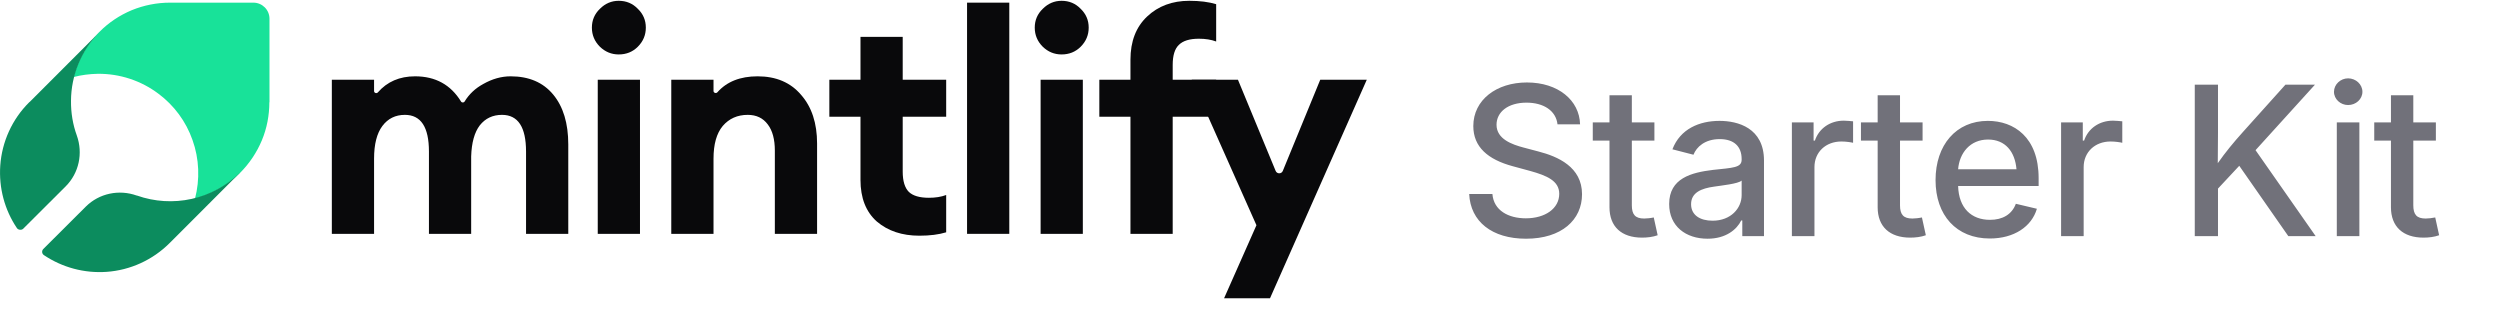
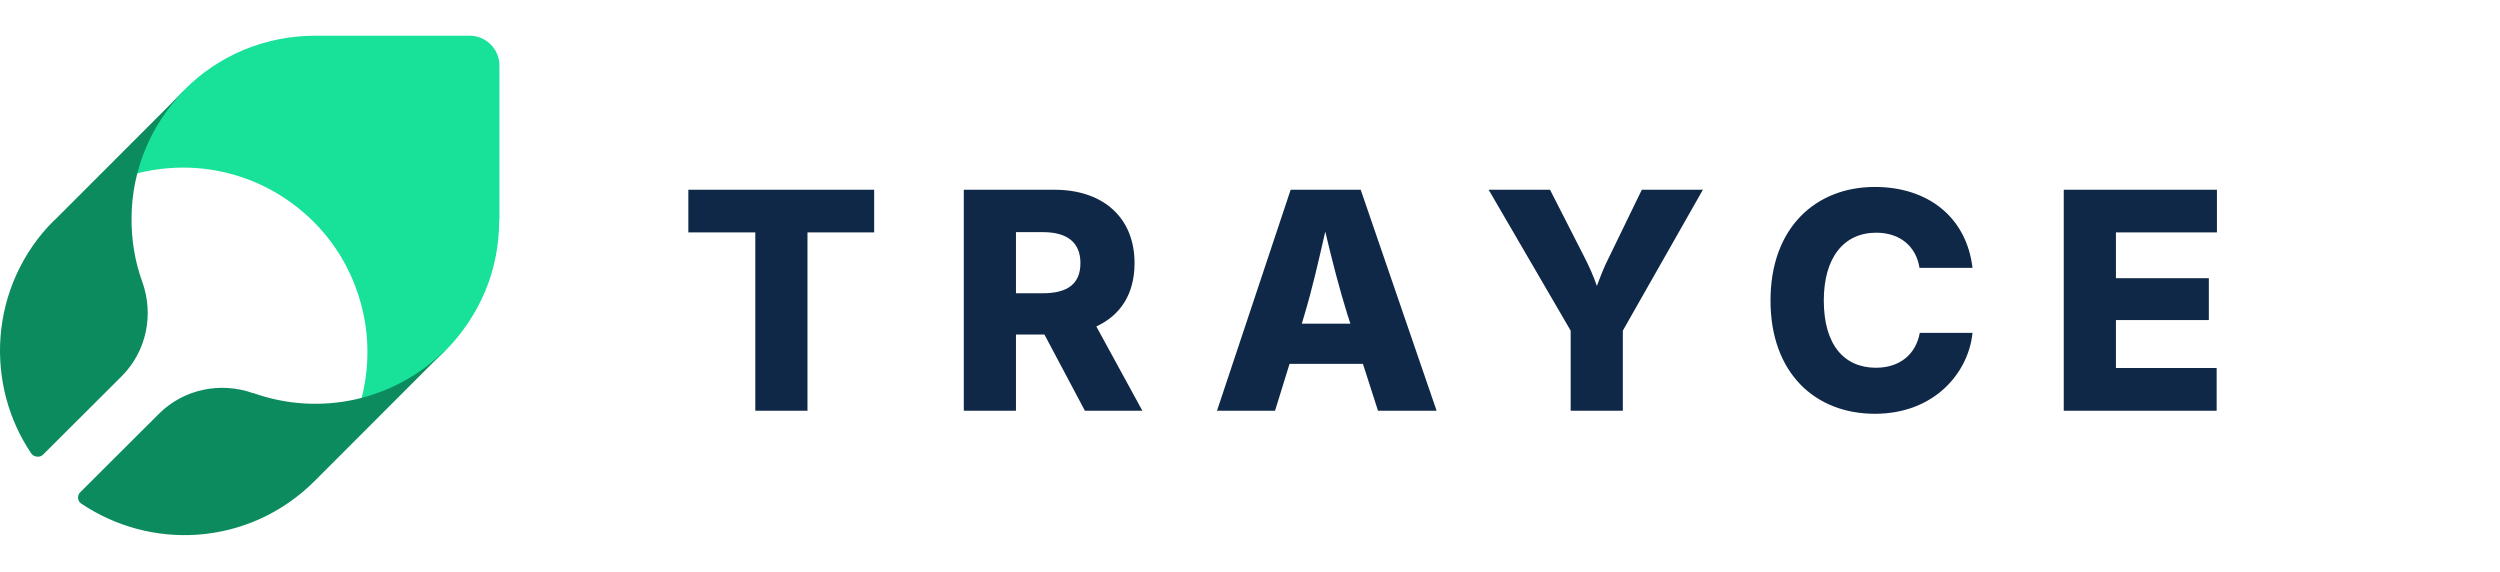
- <svg xmlns="http://www.w3.org/2000/svg" width="180" height="23" viewBox="0 0 180 23" fill="none">
-   <path d="M91.44 21.476H88.133L90.464 16.216L85.802 5.74H89.132L91.847 12.307C91.943 12.536 92.268 12.536 92.362 12.306L95.058 5.74H98.409L91.44 21.476Z" fill="#09090B" />
-   <path d="M81.393 16.837V8.403H79.152V5.74H81.393V4.297C81.393 2.98 81.792 1.944 82.592 1.19C83.391 0.435 84.404 0.058 85.633 0.058C86.387 0.058 87.031 0.139 87.564 0.302V2.988C87.208 2.854 86.794 2.788 86.32 2.788C85.655 2.788 85.174 2.936 84.878 3.232C84.582 3.513 84.434 3.994 84.434 4.674V5.74H87.564V8.403H84.434V16.837H81.393Z" fill="#09090B" />
-   <path d="M76.433 3.92C75.915 3.92 75.463 3.735 75.079 3.365C74.694 2.98 74.502 2.521 74.502 1.989C74.502 1.456 74.694 1.005 75.079 0.635C75.463 0.25 75.915 0.058 76.433 0.058C76.98 0.058 77.438 0.25 77.809 0.635C78.193 1.005 78.386 1.456 78.386 1.989C78.386 2.521 78.193 2.98 77.809 3.365C77.438 3.735 76.98 3.92 76.433 3.92ZM74.924 16.837V5.74H77.964V16.837H74.924Z" fill="#09090B" />
-   <path d="M69.628 16.837V0.191H72.669V16.837H69.628Z" fill="#09090B" />
-   <path d="M66.194 16.97C64.951 16.97 63.93 16.63 63.131 15.949C62.347 15.254 61.955 14.255 61.955 12.953V8.403H59.713V5.74H61.955V2.655H64.995V5.74H68.125V8.403H64.995V12.354C64.995 13.034 65.143 13.523 65.439 13.819C65.735 14.1 66.216 14.24 66.882 14.24C67.355 14.24 67.769 14.174 68.125 14.04V16.726C67.592 16.889 66.948 16.97 66.194 16.97Z" fill="#09090B" />
-   <path d="M48.332 16.837V5.74H51.373V6.551C51.373 6.688 51.559 6.748 51.65 6.646C52.328 5.879 53.293 5.495 54.546 5.495C55.878 5.495 56.921 5.939 57.676 6.827C58.445 7.7 58.83 8.869 58.83 10.334V16.837H55.789V10.844C55.789 10.03 55.619 9.402 55.279 8.958C54.939 8.499 54.458 8.27 53.836 8.27C53.096 8.27 52.497 8.536 52.038 9.069C51.594 9.601 51.373 10.386 51.373 11.421V16.837H48.332Z" fill="#09090B" />
-   <path d="M44.547 3.92C44.029 3.92 43.578 3.735 43.193 3.365C42.809 2.98 42.616 2.521 42.616 1.989C42.616 1.456 42.809 1.005 43.193 0.635C43.578 0.25 44.029 0.058 44.547 0.058C45.095 0.058 45.553 0.25 45.923 0.635C46.308 1.005 46.5 1.456 46.5 1.989C46.5 2.521 46.308 2.98 45.923 3.365C45.553 3.735 45.095 3.92 44.547 3.92ZM43.038 16.837V5.74H46.079V16.837H43.038Z" fill="#09090B" />
-   <path d="M37.875 16.837V10.911C37.875 9.15 37.298 8.27 36.144 8.27C35.478 8.27 34.945 8.521 34.546 9.024C34.161 9.527 33.954 10.275 33.924 11.266V16.837H30.884V10.911C30.884 9.15 30.306 8.27 29.152 8.27C28.472 8.27 27.932 8.536 27.532 9.069C27.133 9.601 26.933 10.386 26.933 11.421V16.837H23.892V5.74H26.933V6.559C26.933 6.695 27.116 6.755 27.206 6.652C27.878 5.881 28.771 5.495 29.885 5.495C31.349 5.495 32.452 6.1 33.193 7.309C33.252 7.404 33.395 7.403 33.454 7.307C33.774 6.78 34.219 6.361 34.79 6.05C35.441 5.68 36.099 5.495 36.765 5.495C38.082 5.495 39.103 5.932 39.828 6.805C40.553 7.678 40.916 8.876 40.916 10.4V16.837H37.875Z" fill="#09090B" />
-   <path d="M19.403 7.362V1.35C19.403 0.705 18.879 0.191 18.244 0.191H12.235C11.291 0.191 10.357 0.378 9.487 0.733C8.618 1.098 7.824 1.621 7.16 2.295L7.114 2.341C6.235 3.23 5.609 4.333 5.291 5.548C5.861 5.399 6.45 5.324 7.039 5.314C8.609 5.296 10.151 5.801 11.403 6.745C12.534 7.586 13.394 8.746 13.861 10.083C14.347 11.438 14.403 12.916 14.039 14.309C15.244 13.991 16.356 13.364 17.244 12.486L17.291 12.439C17.954 11.775 18.487 10.98 18.851 10.111C19.216 9.241 19.393 8.306 19.393 7.362H19.403Z" fill="#18E299" />
-   <path d="M5.112 7.26C5.121 5.416 5.857 3.646 7.151 2.324L2.151 7.326C2.133 7.344 2.114 7.354 2.095 7.372C0.876 8.583 0.14 10.204 0.019 11.918C-0.092 13.52 0.327 15.103 1.22 16.426C1.306 16.552 1.537 16.593 1.667 16.472L4.73 13.417C5.689 12.458 5.987 11.033 5.531 9.757C5.242 8.965 5.103 8.117 5.112 7.26Z" fill="#0C8C5E" />
-   <path d="M17.262 12.44C16.303 13.38 15.102 14.032 13.799 14.321C12.486 14.61 11.127 14.526 9.861 14.079C9.861 14.079 9.851 14.079 9.842 14.079C8.567 13.622 7.142 13.921 6.183 14.871L3.12 17.926C2.99 18.056 3.009 18.27 3.167 18.373C4.489 19.258 6.072 19.686 7.673 19.574C9.386 19.453 10.997 18.717 12.216 17.497L12.263 17.451L17.262 12.449V12.44Z" fill="#0C8C5E" />
-   <text x="105" y="17" font-family="Inter, ui-sans-serif, system-ui, -apple-system, sans-serif" font-size="15" font-weight="500" fill="#71717A" letter-spacing="-0.01em">Starter Kit</text>
+ <svg xmlns="http://www.w3.org/2000/svg" width="140" height="32" viewBox="0 0 140 32" fill="none">
+   <g transform="translate(0,2) scale(0.05578)">
+     <path d="M501.402 185.33V29.962C501.402 13.29 487.876 0 471.453 0H316.156C291.763 0 267.611 4.832 245.15 14.014C222.689 23.438 202.16 36.969 185.012 54.367L183.804 55.575C161.101 78.53 144.92 107.042 136.708 138.454C151.441 134.588 166.656 132.655 181.871 132.413C222.447 131.93 262.298 144.978 294.661 169.383C323.885 191.13 346.104 221.092 358.18 255.645C370.739 290.681 372.188 328.859 362.769 364.862C393.925 356.647 422.666 340.457 445.611 317.744L446.818 316.536C463.966 299.38 477.732 278.841 487.151 256.37C496.571 233.898 501.16 209.735 501.16 185.33H501.402Z" fill="#18E299" />
+     <path d="M132.071 182.706C132.312 135.044 151.32 89.307 184.764 55.125L55.557 184.391C55.076 184.873 54.594 185.113 54.113 185.595C22.593 216.888 3.586 258.774 0.458 303.066C-2.43 344.47 8.397 385.392 31.496 419.575C33.699 422.835 39.677 423.907 43.046 420.778L122.206 341.822C146.989 317.028 154.689 280.198 142.899 247.219C135.44 226.758 131.831 204.852 132.071 182.706Z" fill="#0C8C5E" />
+     <path d="M446.067 316.547C421.284 340.86 390.245 357.71 356.56 365.172C322.634 372.635 287.506 370.468 254.783 358.914C254.783 358.914 254.542 358.914 254.301 358.914C221.338 347.118 184.525 354.821 159.742 379.375L80.581 458.331C77.212 461.701 77.694 467.238 81.784 469.885C115.95 492.754 156.855 503.827 198.24 500.938C242.512 497.809 284.137 478.792 315.656 447.258L316.859 446.054L446.067 316.788V316.547Z" fill="#0C8C5E" />
+   </g>
+   <text x="38" y="23" font-family="ui-sans-serif,system-ui,-apple-system,BlinkMacSystemFont,'Segoe UI',sans-serif" font-size="17" font-weight="800" letter-spacing="3.5" fill="#102848">TRAYCE</text>
</svg>
